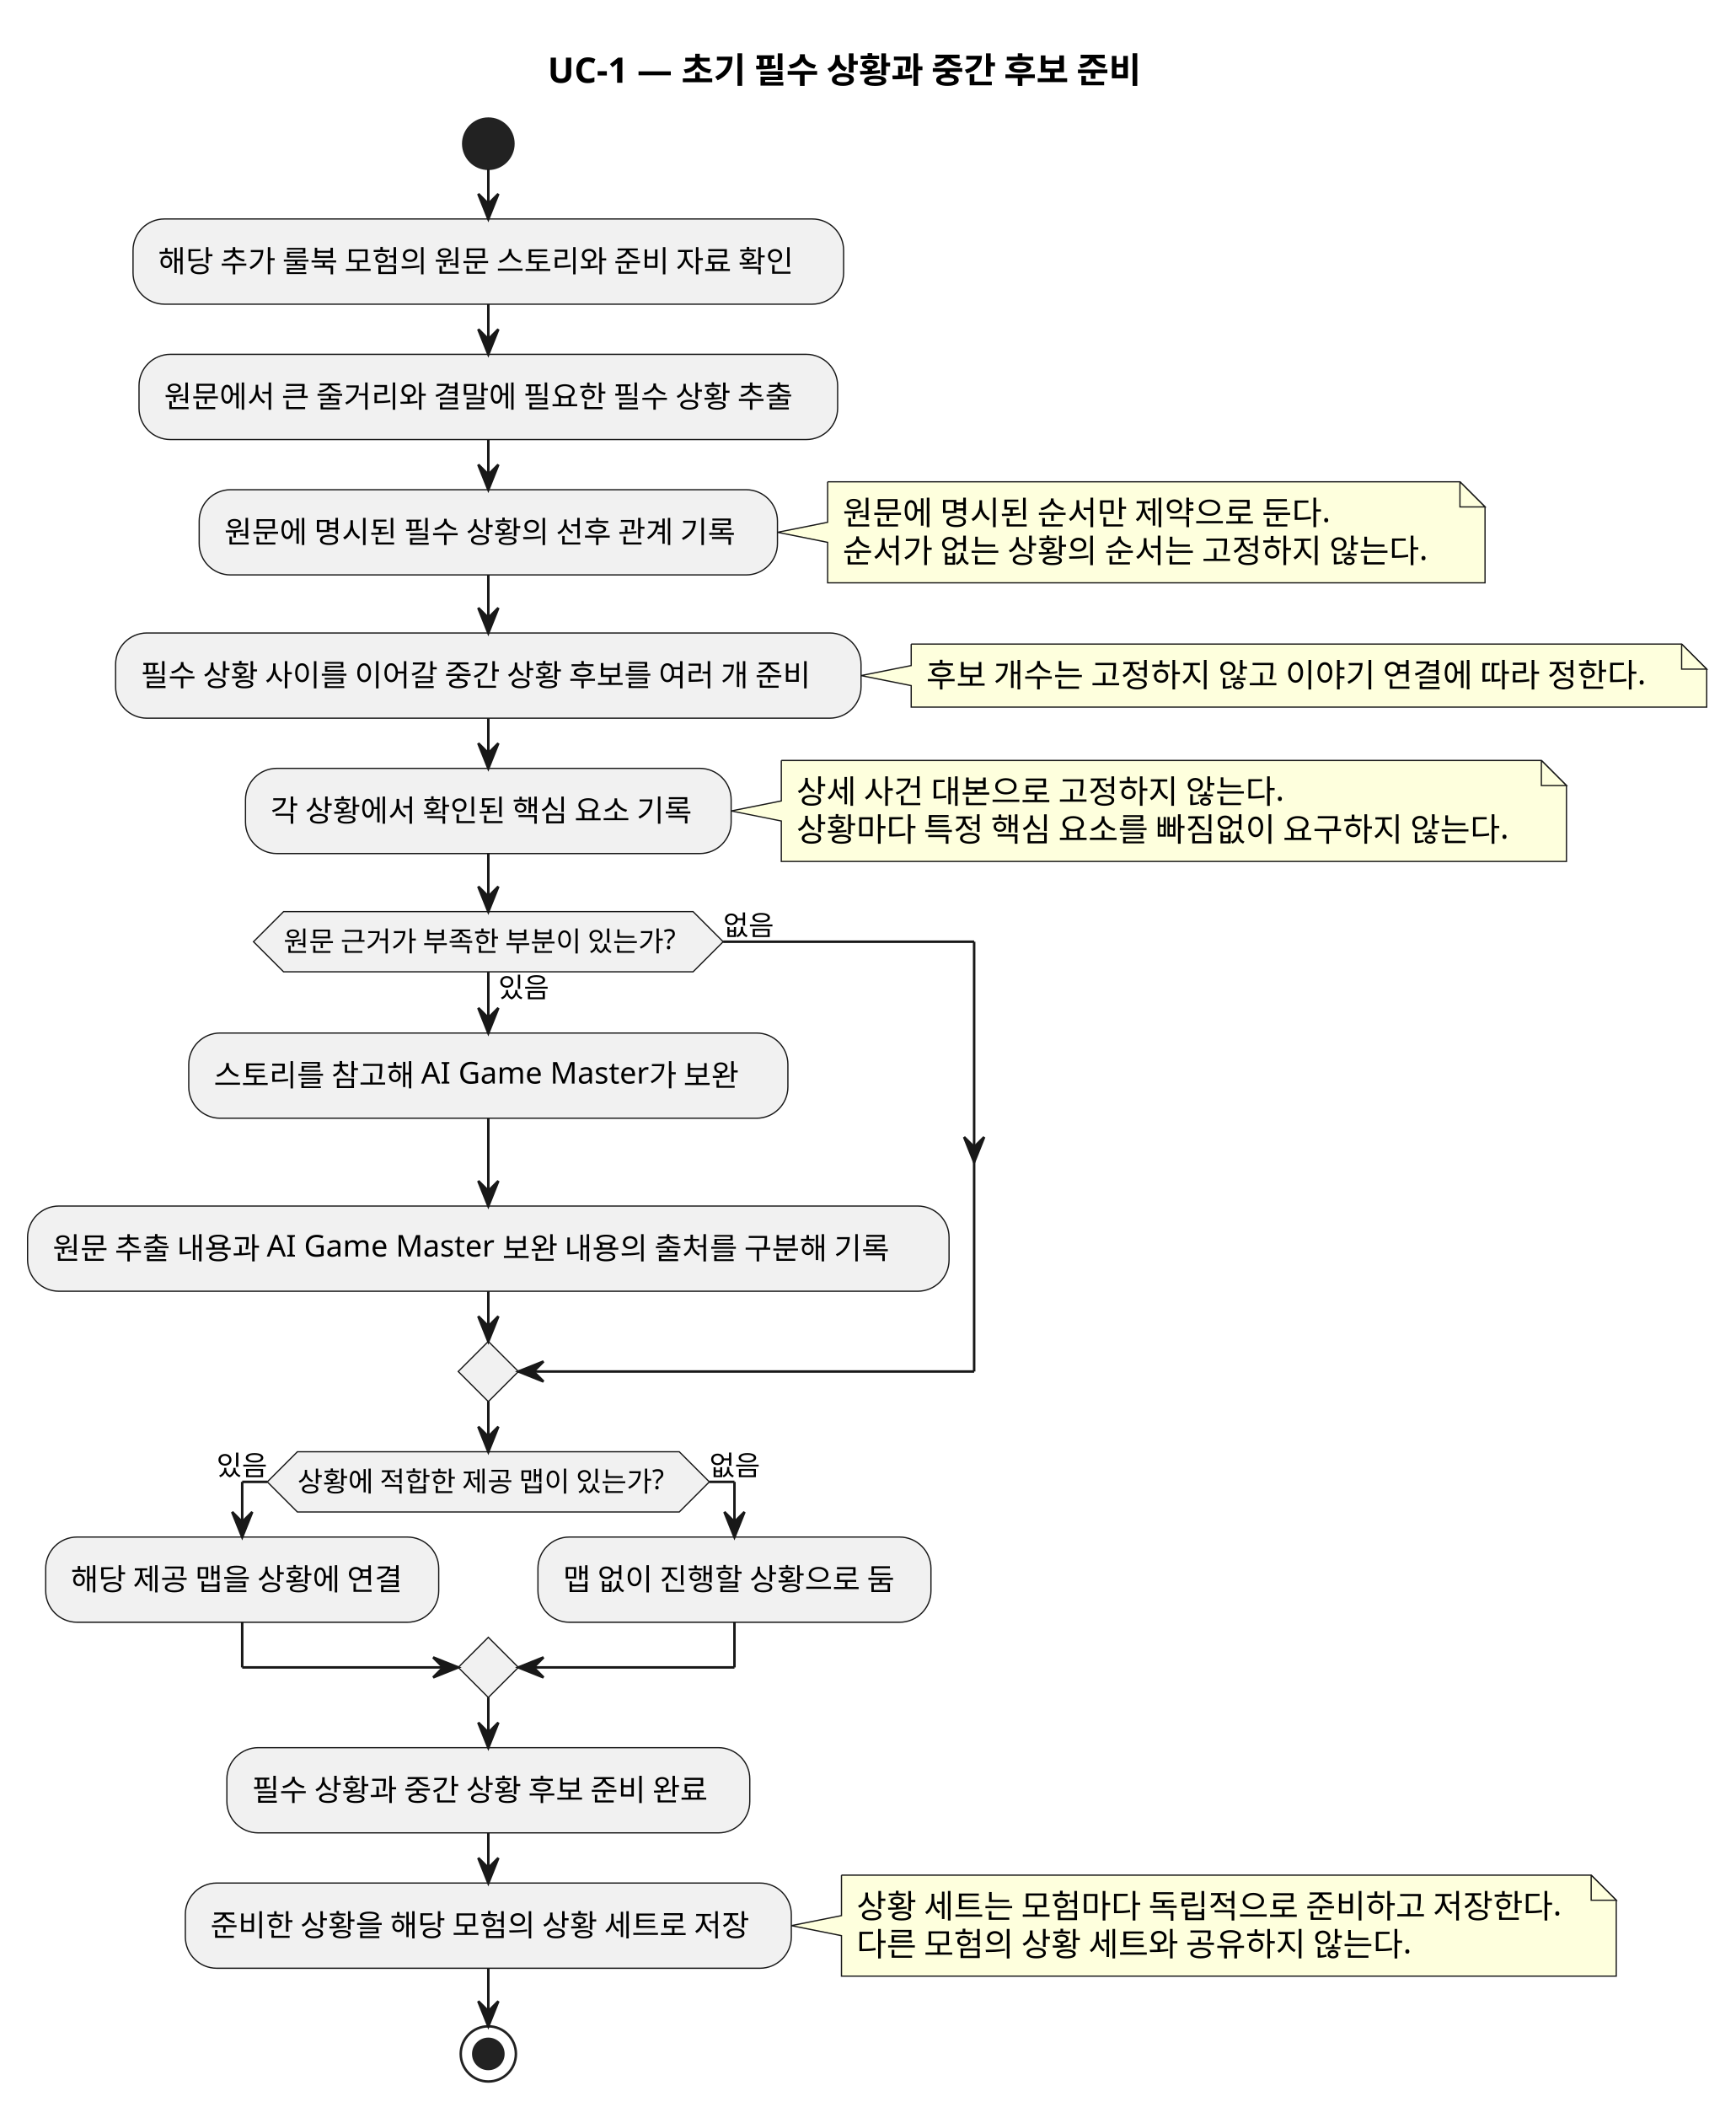
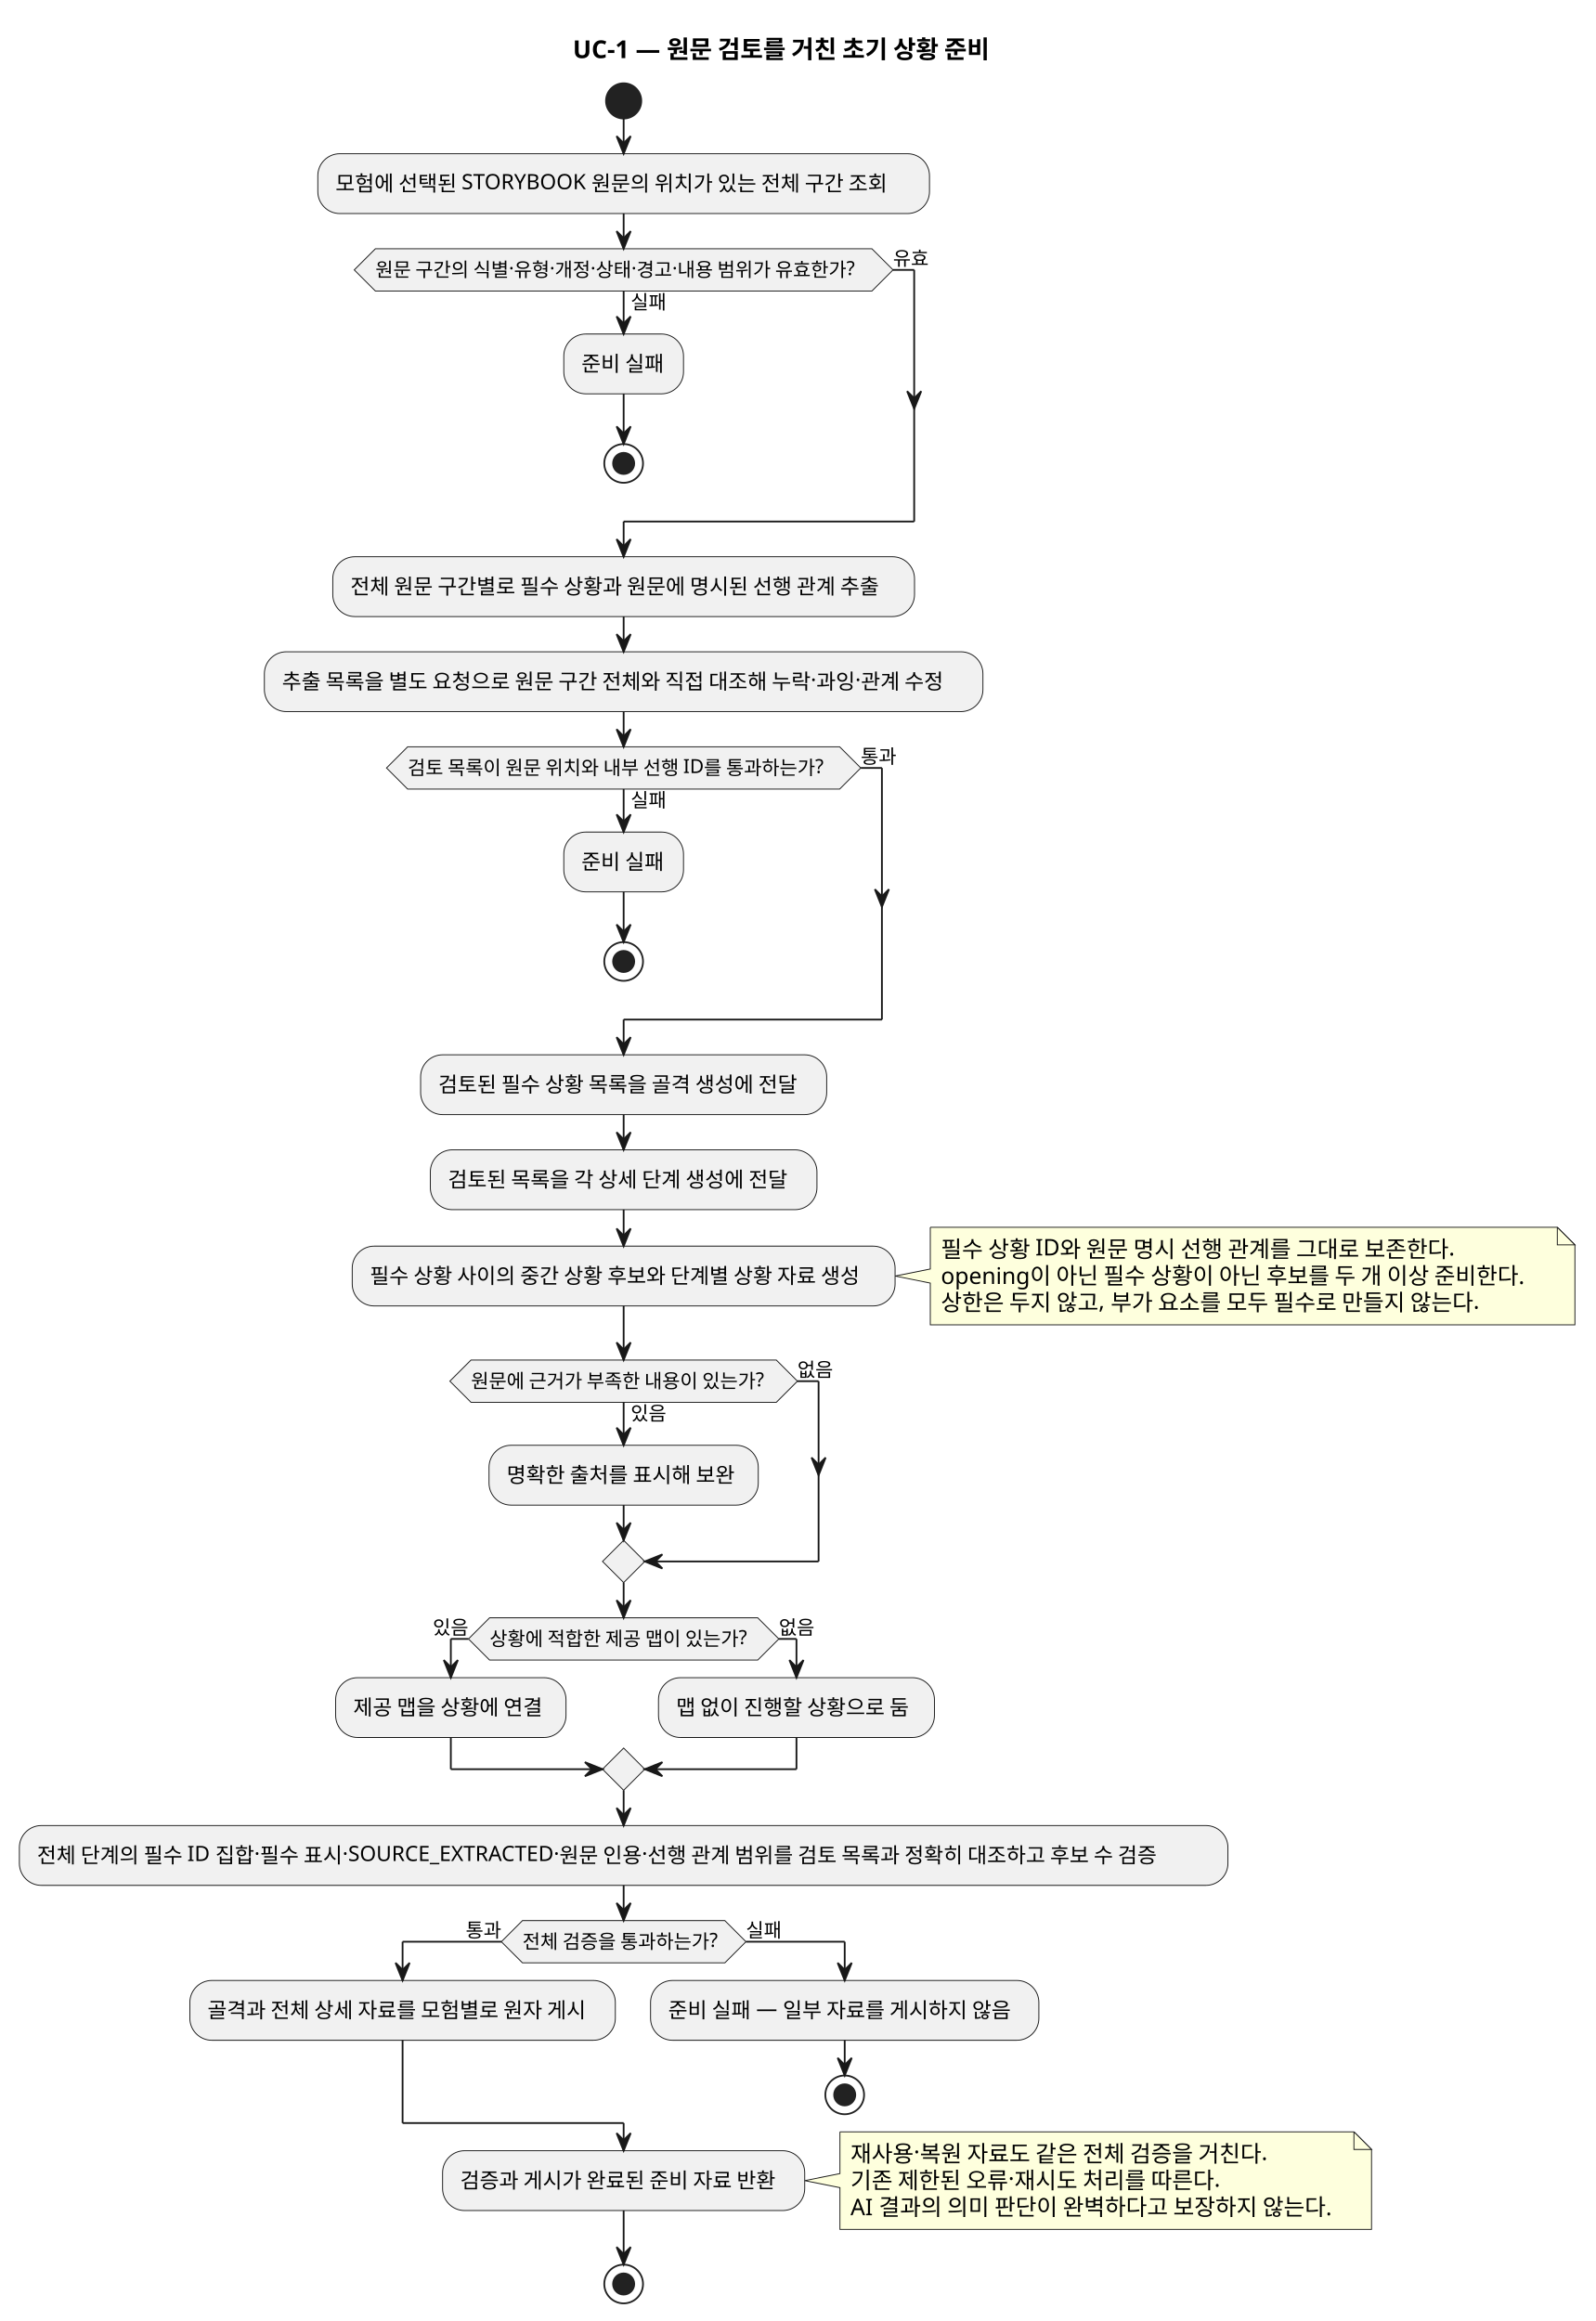
- <svg xmlns="http://www.w3.org/2000/svg" contentStyleType="text/css" height="840px" preserveAspectRatio="none" style="width:692px;height:840px;background:#FFFFFF;" version="1.1" viewBox="0 0 692 840" width="692px" zoomAndPan="magnify">
+ <svg xmlns="http://www.w3.org/2000/svg" contentStyleType="text/css" height="1318px" preserveAspectRatio="none" style="width:906px;height:1318px;background:#FFFFFF;" version="1.1" viewBox="0 0 906 1318" width="906px" zoomAndPan="magnify">
  <defs />
  <g>
-     <text fill="#000000" font-family="sans-serif" font-size="14" font-weight="bold" lengthAdjust="spacing" textLength="252.752" x="218.366" y="32.995">UC-1 — 초기 필수 상황과 중간 후보 준비</text>
-     <ellipse cx="194.7" cy="57.297" fill="#222222" rx="10" ry="10" style="stroke:#222222;stroke-width:1.0;" />
-     <rect fill="#F1F1F1" height="33.969" rx="12.5" ry="12.5" style="stroke:#181818;stroke-width:0.5;" width="283.317" x="53.041" y="87.297" />
-     <text fill="#000000" font-family="sans-serif" font-size="12" lengthAdjust="spacing" textLength="263.317" x="63.041" y="108.436">해당 추가 룰북 모험의 원문 스토리와 준비 자료 확인</text>
-     <rect fill="#F1F1F1" height="33.969" rx="12.5" ry="12.5" style="stroke:#181818;stroke-width:0.5;" width="278.543" x="55.428" y="141.266" />
-     <text fill="#000000" font-family="sans-serif" font-size="12" lengthAdjust="spacing" textLength="258.543" x="65.428" y="162.404">원문에서 큰 줄거리와 결말에 필요한 필수 상황 추출</text>
-     <path d="M329.984,192.086 L329.984,208.219 L309.984,212.219 L329.984,216.219 L329.984,232.352 A0,0 0 0 0 329.984,232.352 L592.098,232.352 A0,0 0 0 0 592.098,232.352 L592.098,202.086 L582.098,192.086 L329.984,192.086 A0,0 0 0 0 329.984,192.086 " fill="#FEFFDD" style="stroke:#181818;stroke-width:0.5;" />
-     <path d="M582.098,192.086 L582.098,202.086 L592.098,202.086 L582.098,192.086 " fill="#FEFFDD" style="stroke:#181818;stroke-width:0.5;" />
-     <text fill="#000000" font-family="sans-serif" font-size="13" lengthAdjust="spacing" textLength="200.062" x="335.984" y="209.153">원문에 명시된 순서만 제약으로 둔다.</text>
-     <text fill="#000000" font-family="sans-serif" font-size="13" lengthAdjust="spacing" textLength="241.114" x="335.984" y="224.286">순서가 없는 상황의 순서는 고정하지 않는다.</text>
-     <rect fill="#F1F1F1" height="33.969" rx="12.5" ry="12.5" style="stroke:#181818;stroke-width:0.5;" width="230.568" x="79.416" y="195.234" />
-     <text fill="#000000" font-family="sans-serif" font-size="12" lengthAdjust="spacing" textLength="210.568" x="89.416" y="216.373">원문에 명시된 필수 상황의 선후 관계 기록</text>
-     <path d="M363.306,256.769 L363.306,265.336 L343.306,269.336 L363.306,273.336 L363.306,281.902 A0,0 0 0 0 363.306,281.902 L680.485,281.902 A0,0 0 0 0 680.485,281.902 L680.485,266.769 L670.485,256.769 L363.306,256.769 A0,0 0 0 0 363.306,256.769 " fill="#FEFFDD" style="stroke:#181818;stroke-width:0.5;" />
-     <path d="M670.485,256.769 L670.485,266.769 L680.485,266.769 L670.485,256.769 " fill="#FEFFDD" style="stroke:#181818;stroke-width:0.5;" />
-     <text fill="#000000" font-family="sans-serif" font-size="13" lengthAdjust="spacing" textLength="296.179" x="369.306" y="273.836">후보 개수는 고정하지 않고 이야기 연결에 따라 정한다.</text>
-     <rect fill="#F1F1F1" height="33.969" rx="12.5" ry="12.5" style="stroke:#181818;stroke-width:0.5;" width="297.212" x="46.094" y="252.352" />
-     <text fill="#000000" font-family="sans-serif" font-size="12" lengthAdjust="spacing" textLength="277.212" x="56.094" y="273.49">필수 상황 사이를 이어갈 중간 상황 후보를 여러 개 준비</text>
-     <path d="M311.517,303.172 L311.517,319.305 L291.517,323.305 L311.517,327.305 L311.517,343.438 A0,0 0 0 0 311.517,343.438 L624.563,343.438 A0,0 0 0 0 624.563,343.438 L624.563,313.172 L614.563,303.172 L311.517,303.172 A0,0 0 0 0 311.517,303.172 " fill="#FEFFDD" style="stroke:#181818;stroke-width:0.5;" />
-     <path d="M614.563,303.172 L614.563,313.172 L624.563,313.172 L614.563,303.172 " fill="#FEFFDD" style="stroke:#181818;stroke-width:0.5;" />
-     <text fill="#000000" font-family="sans-serif" font-size="13" lengthAdjust="spacing" textLength="200.062" x="317.517" y="320.239">상세 사건 대본으로 고정하지 않는다.</text>
-     <text fill="#000000" font-family="sans-serif" font-size="13" lengthAdjust="spacing" textLength="292.046" x="317.517" y="335.372">상황마다 특정 핵심 요소를 빠짐없이 요구하지 않는다.</text>
-     <rect fill="#F1F1F1" height="33.969" rx="12.5" ry="12.5" style="stroke:#181818;stroke-width:0.5;" width="193.633" x="97.883" y="306.32" />
-     <text fill="#000000" font-family="sans-serif" font-size="12" lengthAdjust="spacing" textLength="173.633" x="107.883" y="327.459">각 상황에서 확인된 핵심 요소 기록</text>
-     <rect fill="#F1F1F1" height="33.969" rx="12.5" ry="12.5" style="stroke:#181818;stroke-width:0.5;" width="238.886" x="75.257" y="411.84" />
-     <text fill="#000000" font-family="sans-serif" font-size="12" lengthAdjust="spacing" textLength="218.886" x="85.257" y="432.978">스토리를 참고해 AI Game Master가 보완</text>
-     <rect fill="#F1F1F1" height="33.969" rx="12.5" ry="12.5" style="stroke:#181818;stroke-width:0.5;" width="367.399" x="11" y="480.809" />
-     <text fill="#000000" font-family="sans-serif" font-size="12" lengthAdjust="spacing" textLength="347.399" x="21" y="501.947">원문 추출 내용과 AI Game Master 보완 내용의 출처를 구분해 기록</text>
-     <polygon fill="#F1F1F1" points="113.068,363.438,276.332,363.438,288.332,375.438,276.332,387.438,113.068,387.438,101.068,375.438,113.068,363.438" style="stroke:#181818;stroke-width:0.5;" />
-     <text fill="#000000" font-family="sans-serif" font-size="11" lengthAdjust="spacing" textLength="20.24" x="198.7" y="397.648">있음</text>
-     <text fill="#000000" font-family="sans-serif" font-size="11" lengthAdjust="spacing" textLength="163.264" x="113.068" y="379.246">원문 근거가 부족한 부분이 있는가?</text>
-     <text fill="#000000" font-family="sans-serif" font-size="11" lengthAdjust="spacing" textLength="20.24" x="288.332" y="372.843">없음</text>
-     <polygon fill="#F1F1F1" points="194.7,534.777,206.7,546.777,194.7,558.777,182.7,546.777,194.7,534.777" style="stroke:#181818;stroke-width:0.5;" />
-     <polygon fill="#F1F1F1" points="118.568,578.777,270.832,578.777,282.832,590.777,270.832,602.777,118.568,602.777,106.568,590.777,118.568,578.777" style="stroke:#181818;stroke-width:0.5;" />
-     <text fill="#000000" font-family="sans-serif" font-size="11" lengthAdjust="spacing" textLength="152.264" x="118.568" y="594.585">상황에 적합한 제공 맵이 있는가?</text>
-     <text fill="#000000" font-family="sans-serif" font-size="11" lengthAdjust="spacing" textLength="20.24" x="86.328" y="588.183">있음</text>
-     <text fill="#000000" font-family="sans-serif" font-size="11" lengthAdjust="spacing" textLength="20.24" x="282.832" y="588.183">없음</text>
-     <rect fill="#F1F1F1" height="33.969" rx="12.5" ry="12.5" style="stroke:#181818;stroke-width:0.5;" width="156.699" x="18.218" y="612.777" />
-     <text fill="#000000" font-family="sans-serif" font-size="12" lengthAdjust="spacing" textLength="136.699" x="28.218" y="633.916">해당 제공 맵을 상황에 연결</text>
-     <rect fill="#F1F1F1" height="33.969" rx="12.5" ry="12.5" style="stroke:#181818;stroke-width:0.5;" width="156.699" x="214.482" y="612.777" />
-     <text fill="#000000" font-family="sans-serif" font-size="12" lengthAdjust="spacing" textLength="136.699" x="224.482" y="633.916">맵 없이 진행할 상황으로 둠</text>
-     <polygon fill="#F1F1F1" points="194.7,652.746,206.7,664.746,194.7,676.746,182.7,664.746,194.7,652.746" style="stroke:#181818;stroke-width:0.5;" />
-     <rect fill="#F1F1F1" height="33.969" rx="12.5" ry="12.5" style="stroke:#181818;stroke-width:0.5;" width="208.488" x="90.456" y="696.746" />
-     <text fill="#000000" font-family="sans-serif" font-size="12" lengthAdjust="spacing" textLength="188.488" x="100.456" y="717.885">필수 상황과 중간 상황 후보 준비 완료</text>
-     <path d="M335.504,747.566 L335.504,763.699 L315.504,767.699 L335.504,771.699 L335.504,787.832 A0,0 0 0 0 335.504,787.832 L644.418,787.832 A0,0 0 0 0 644.418,787.832 L644.418,757.566 L634.418,747.566 L335.504,747.566 A0,0 0 0 0 335.504,747.566 " fill="#FEFFDD" style="stroke:#181818;stroke-width:0.5;" />
-     <path d="M634.418,747.566 L634.418,757.566 L644.418,757.566 L634.418,747.566 " fill="#FEFFDD" style="stroke:#181818;stroke-width:0.5;" />
-     <text fill="#000000" font-family="sans-serif" font-size="13" lengthAdjust="spacing" textLength="287.914" x="341.504" y="764.633">상황 세트는 모험마다 독립적으로 준비하고 저장한다.</text>
-     <text fill="#000000" font-family="sans-serif" font-size="13" lengthAdjust="spacing" textLength="228.114" x="341.504" y="779.766">다른 모험의 상황 세트와 공유하지 않는다.</text>
-     <rect fill="#F1F1F1" height="33.969" rx="12.5" ry="12.5" style="stroke:#181818;stroke-width:0.5;" width="241.608" x="73.896" y="750.715" />
-     <text fill="#000000" font-family="sans-serif" font-size="12" lengthAdjust="spacing" textLength="221.608" x="83.896" y="771.854">준비한 상황을 해당 모험의 상황 세트로 저장</text>
-     <ellipse cx="194.7" cy="818.832" fill="none" rx="11" ry="11" style="stroke:#222222;stroke-width:1.0;" />
-     <ellipse cx="194.7" cy="818.832" fill="#222222" rx="6" ry="6" style="stroke:#222222;stroke-width:1.0;" />
-     <line style="stroke:#181818;stroke-width:1.0;" x1="194.7" x2="194.7" y1="67.297" y2="87.297" />
-     <polygon fill="#181818" points="190.7,77.297,194.7,87.297,198.7,77.297,194.7,81.297" style="stroke:#181818;stroke-width:1.0;" />
-     <line style="stroke:#181818;stroke-width:1.0;" x1="194.7" x2="194.7" y1="121.266" y2="141.266" />
-     <polygon fill="#181818" points="190.7,131.266,194.7,141.266,198.7,131.266,194.7,135.266" style="stroke:#181818;stroke-width:1.0;" />
-     <line style="stroke:#181818;stroke-width:1.0;" x1="194.7" x2="194.7" y1="175.234" y2="195.234" />
-     <polygon fill="#181818" points="190.7,185.234,194.7,195.234,198.7,185.234,194.7,189.234" style="stroke:#181818;stroke-width:1.0;" />
-     <line style="stroke:#181818;stroke-width:1.0;" x1="194.7" x2="194.7" y1="229.203" y2="252.352" />
-     <polygon fill="#181818" points="190.7,242.352,194.7,252.352,198.7,242.352,194.7,246.352" style="stroke:#181818;stroke-width:1.0;" />
-     <line style="stroke:#181818;stroke-width:1.0;" x1="194.7" x2="194.7" y1="286.32" y2="306.32" />
-     <polygon fill="#181818" points="190.7,296.32,194.7,306.32,198.7,296.32,194.7,300.32" style="stroke:#181818;stroke-width:1.0;" />
-     <line style="stroke:#181818;stroke-width:1.0;" x1="194.7" x2="194.7" y1="445.809" y2="480.809" />
-     <polygon fill="#181818" points="190.7,470.809,194.7,480.809,198.7,470.809,194.7,474.809" style="stroke:#181818;stroke-width:1.0;" />
-     <line style="stroke:#181818;stroke-width:1.0;" x1="194.7" x2="194.7" y1="387.438" y2="411.84" />
-     <polygon fill="#181818" points="190.7,401.84,194.7,411.84,198.7,401.84,194.7,405.84" style="stroke:#181818;stroke-width:1.0;" />
-     <line style="stroke:#181818;stroke-width:1.0;" x1="288.332" x2="388.399" y1="375.438" y2="375.438" />
-     <polygon fill="#181818" points="384.399,453.309,388.399,463.309,392.399,453.309,388.399,457.309" style="stroke:#181818;stroke-width:1.0;" />
-     <line style="stroke:#181818;stroke-width:1.0;" x1="388.399" x2="388.399" y1="375.438" y2="546.777" />
-     <line style="stroke:#181818;stroke-width:1.0;" x1="388.399" x2="206.7" y1="546.777" y2="546.777" />
-     <polygon fill="#181818" points="216.7,542.777,206.7,546.777,216.7,550.777,212.7,546.777" style="stroke:#181818;stroke-width:1.0;" />
-     <line style="stroke:#181818;stroke-width:1.0;" x1="194.7" x2="194.7" y1="514.777" y2="534.777" />
-     <polygon fill="#181818" points="190.7,524.777,194.7,534.777,198.7,524.777,194.7,528.777" style="stroke:#181818;stroke-width:1.0;" />
-     <line style="stroke:#181818;stroke-width:1.0;" x1="194.7" x2="194.7" y1="340.289" y2="363.438" />
-     <polygon fill="#181818" points="190.7,353.438,194.7,363.438,198.7,353.438,194.7,357.438" style="stroke:#181818;stroke-width:1.0;" />
-     <line style="stroke:#181818;stroke-width:1.0;" x1="106.568" x2="96.568" y1="590.777" y2="590.777" />
-     <line style="stroke:#181818;stroke-width:1.0;" x1="96.568" x2="96.568" y1="590.777" y2="612.777" />
-     <polygon fill="#181818" points="92.568,602.777,96.568,612.777,100.568,602.777,96.568,606.777" style="stroke:#181818;stroke-width:1.0;" />
-     <line style="stroke:#181818;stroke-width:1.0;" x1="282.832" x2="292.832" y1="590.777" y2="590.777" />
-     <line style="stroke:#181818;stroke-width:1.0;" x1="292.832" x2="292.832" y1="590.777" y2="612.777" />
-     <polygon fill="#181818" points="288.832,602.777,292.832,612.777,296.832,602.777,292.832,606.777" style="stroke:#181818;stroke-width:1.0;" />
-     <line style="stroke:#181818;stroke-width:1.0;" x1="96.568" x2="96.568" y1="646.746" y2="664.746" />
-     <line style="stroke:#181818;stroke-width:1.0;" x1="96.568" x2="182.7" y1="664.746" y2="664.746" />
-     <polygon fill="#181818" points="172.7,660.746,182.7,664.746,172.7,668.746,176.7,664.746" style="stroke:#181818;stroke-width:1.0;" />
-     <line style="stroke:#181818;stroke-width:1.0;" x1="292.832" x2="292.832" y1="646.746" y2="664.746" />
-     <line style="stroke:#181818;stroke-width:1.0;" x1="292.832" x2="206.7" y1="664.746" y2="664.746" />
-     <polygon fill="#181818" points="216.7,660.746,206.7,664.746,216.7,668.746,212.7,664.746" style="stroke:#181818;stroke-width:1.0;" />
-     <line style="stroke:#181818;stroke-width:1.0;" x1="194.7" x2="194.7" y1="558.777" y2="578.777" />
-     <polygon fill="#181818" points="190.7,568.777,194.7,578.777,198.7,568.777,194.7,572.777" style="stroke:#181818;stroke-width:1.0;" />
-     <line style="stroke:#181818;stroke-width:1.0;" x1="194.7" x2="194.7" y1="676.746" y2="696.746" />
-     <polygon fill="#181818" points="190.7,686.746,194.7,696.746,198.7,686.746,194.7,690.746" style="stroke:#181818;stroke-width:1.0;" />
-     <line style="stroke:#181818;stroke-width:1.0;" x1="194.7" x2="194.7" y1="730.715" y2="750.715" />
-     <polygon fill="#181818" points="190.7,740.715,194.7,750.715,198.7,740.715,194.7,744.715" style="stroke:#181818;stroke-width:1.0;" />
-     <line style="stroke:#181818;stroke-width:1.0;" x1="194.7" x2="194.7" y1="784.684" y2="807.832" />
-     <polygon fill="#181818" points="190.7,797.832,194.7,807.832,198.7,797.832,194.7,801.832" style="stroke:#181818;stroke-width:1.0;" />
+     <text fill="#000000" font-family="sans-serif" font-size="14" font-weight="bold" lengthAdjust="spacing" textLength="252.752" x="325.265" y="32.995">UC-1 — 원문 검토를 거친 초기 상황 준비</text>
+     <ellipse cx="354.127" cy="57.297" fill="#222222" rx="10" ry="10" style="stroke:#222222;stroke-width:1.0;" />
+     <rect fill="#F1F1F1" height="33.969" rx="12.5" ry="12.5" style="stroke:#181818;stroke-width:0.5;" width="347.33" x="180.462" y="87.297" />
+     <text fill="#000000" font-family="sans-serif" font-size="12" lengthAdjust="spacing" textLength="327.33" x="190.462" y="108.436">모험에 선택된 STORYBOOK 원문의 위치가 있는 전체 구간 조회</text>
+     <rect fill="#F1F1F1" height="33.969" rx="12.5" ry="12.5" style="stroke:#181818;stroke-width:0.5;" width="67.975" x="320.139" y="189.668" />
+     <text fill="#000000" font-family="sans-serif" font-size="12" lengthAdjust="spacing" textLength="47.975" x="330.139" y="210.807">준비 실패</text>
+     <ellipse cx="354.127" cy="263.152" fill="none" rx="11" ry="11" style="stroke:#222222;stroke-width:1.0;" />
+     <ellipse cx="354.127" cy="263.152" fill="#222222" rx="6" ry="6" style="stroke:#222222;stroke-width:1.0;" />
+     <polygon fill="#F1F1F1" points="213.154,141.266,495.1,141.266,507.1,153.266,495.1,165.266,213.154,165.266,201.154,153.266,213.154,141.266" style="stroke:#181818;stroke-width:0.5;" />
+     <text fill="#000000" font-family="sans-serif" font-size="11" lengthAdjust="spacing" textLength="20.24" x="358.127" y="175.476">실패</text>
+     <text fill="#000000" font-family="sans-serif" font-size="11" lengthAdjust="spacing" textLength="281.946" x="213.154" y="157.074">원문 구간의 식별·유형·개정·상태·경고·내용 범위가 유효한가?</text>
+     <text fill="#000000" font-family="sans-serif" font-size="11" lengthAdjust="spacing" textLength="20.24" x="507.1" y="150.671">유효</text>
+     <rect fill="#F1F1F1" height="33.969" rx="12.5" ry="12.5" style="stroke:#181818;stroke-width:0.5;" width="330.332" x="188.96" y="316.152" />
+     <text fill="#000000" font-family="sans-serif" font-size="12" lengthAdjust="spacing" textLength="310.332" x="198.96" y="337.291">전체 원문 구간별로 필수 상황과 원문에 명시된 선행 관계 추출</text>
+     <rect fill="#F1F1F1" height="33.969" rx="12.5" ry="12.5" style="stroke:#181818;stroke-width:0.5;" width="408.016" x="150.119" y="370.121" />
+     <text fill="#000000" font-family="sans-serif" font-size="12" lengthAdjust="spacing" textLength="388.016" x="160.119" y="391.26">추출 목록을 별도 요청으로 원문 구간 전체와 직접 대조해 누락·과잉·관계 수정</text>
+     <rect fill="#F1F1F1" height="33.969" rx="12.5" ry="12.5" style="stroke:#181818;stroke-width:0.5;" width="67.975" x="320.139" y="472.492" />
+     <text fill="#000000" font-family="sans-serif" font-size="12" lengthAdjust="spacing" textLength="47.975" x="330.139" y="493.631">준비 실패</text>
+     <ellipse cx="354.127" cy="545.977" fill="none" rx="11" ry="11" style="stroke:#222222;stroke-width:1.0;" />
+     <ellipse cx="354.127" cy="545.977" fill="#222222" rx="6" ry="6" style="stroke:#222222;stroke-width:1.0;" />
+     <polygon fill="#F1F1F1" points="231.473,424.09,476.78,424.09,488.78,436.09,476.78,448.09,231.473,448.09,219.473,436.09,231.473,424.09" style="stroke:#181818;stroke-width:0.5;" />
+     <text fill="#000000" font-family="sans-serif" font-size="11" lengthAdjust="spacing" textLength="20.24" x="358.127" y="458.3">실패</text>
+     <text fill="#000000" font-family="sans-serif" font-size="11" lengthAdjust="spacing" textLength="245.307" x="231.473" y="439.898">검토 목록이 원문 위치와 내부 선행 ID를 통과하는가?</text>
+     <text fill="#000000" font-family="sans-serif" font-size="11" lengthAdjust="spacing" textLength="20.24" x="488.78" y="433.496">통과</text>
+     <rect fill="#F1F1F1" height="33.969" rx="12.5" ry="12.5" style="stroke:#181818;stroke-width:0.5;" width="230.568" x="238.843" y="598.977" />
+     <text fill="#000000" font-family="sans-serif" font-size="12" lengthAdjust="spacing" textLength="210.568" x="248.843" y="620.115">검토된 필수 상황 목록을 골격 생성에 전달</text>
+     <rect fill="#F1F1F1" height="33.969" rx="12.5" ry="12.5" style="stroke:#181818;stroke-width:0.5;" width="219.528" x="244.363" y="652.945" />
+     <text fill="#000000" font-family="sans-serif" font-size="12" lengthAdjust="spacing" textLength="199.528" x="254.363" y="674.084">검토된 목록을 각 상세 단계 생성에 전달</text>
+     <path d="M528.253,696.914 L528.253,720.613 L508.253,724.613 L528.253,728.613 L528.253,752.312 A0,0 0 0 0 528.253,752.312 L894.282,752.312 A0,0 0 0 0 894.282,752.312 L894.282,706.914 L884.282,696.914 L528.253,696.914 A0,0 0 0 0 528.253,696.914 " fill="#FEFFDD" style="stroke:#181818;stroke-width:0.5;" />
+     <path d="M884.282,696.914 L884.282,706.914 L894.282,706.914 L884.282,696.914 " fill="#FEFFDD" style="stroke:#181818;stroke-width:0.5;" />
+     <text fill="#000000" font-family="sans-serif" font-size="13" lengthAdjust="spacing" textLength="302.195" x="534.253" y="713.981">필수 상황 ID와 원문 명시 선행 관계를 그대로 보존한다.</text>
+     <text fill="#000000" font-family="sans-serif" font-size="13" lengthAdjust="spacing" textLength="345.029" x="534.253" y="729.114">opening이 아닌 필수 상황이 아닌 후보를 두 개 이상 준비한다.</text>
+     <text fill="#000000" font-family="sans-serif" font-size="13" lengthAdjust="spacing" textLength="317.443" x="534.253" y="744.247">상한은 두지 않고, 부가 요소를 모두 필수로 만들지 않는다.</text>
+     <rect fill="#F1F1F1" height="33.969" rx="12.5" ry="12.5" style="stroke:#181818;stroke-width:0.5;" width="308.252" x="200.001" y="707.629" />
+     <text fill="#000000" font-family="sans-serif" font-size="12" lengthAdjust="spacing" textLength="288.252" x="210.001" y="728.768">필수 상황 사이의 중간 상황 후보와 단계별 상황 자료 생성</text>
+     <rect fill="#F1F1F1" height="33.969" rx="12.5" ry="12.5" style="stroke:#181818;stroke-width:0.5;" width="152.884" x="277.685" y="820.715" />
+     <text fill="#000000" font-family="sans-serif" font-size="12" lengthAdjust="spacing" textLength="132.884" x="287.685" y="841.854">명확한 출처를 표시해 보완</text>
+     <polygon fill="#F1F1F1" points="267.435,772.312,440.818,772.312,452.818,784.312,440.818,796.312,267.435,796.312,255.435,784.312,267.435,772.312" style="stroke:#181818;stroke-width:0.5;" />
+     <text fill="#000000" font-family="sans-serif" font-size="11" lengthAdjust="spacing" textLength="20.24" x="358.127" y="806.523">있음</text>
+     <text fill="#000000" font-family="sans-serif" font-size="11" lengthAdjust="spacing" textLength="173.384" x="267.435" y="788.121">원문에 근거가 부족한 내용이 있는가?</text>
+     <text fill="#000000" font-family="sans-serif" font-size="11" lengthAdjust="spacing" textLength="20.24" x="452.818" y="781.718">없음</text>
+     <polygon fill="#F1F1F1" points="354.127,874.684,366.127,886.684,354.127,898.684,342.127,886.684,354.127,874.684" style="stroke:#181818;stroke-width:0.5;" />
+     <polygon fill="#F1F1F1" points="277.995,918.684,430.259,918.684,442.259,930.684,430.259,942.684,277.995,942.684,265.995,930.684,277.995,918.684" style="stroke:#181818;stroke-width:0.5;" />
+     <text fill="#000000" font-family="sans-serif" font-size="11" lengthAdjust="spacing" textLength="152.264" x="277.995" y="934.492">상황에 적합한 제공 맵이 있는가?</text>
+     <text fill="#000000" font-family="sans-serif" font-size="11" lengthAdjust="spacing" textLength="20.24" x="245.755" y="928.089">있음</text>
+     <text fill="#000000" font-family="sans-serif" font-size="11" lengthAdjust="spacing" textLength="20.24" x="442.259" y="928.089">없음</text>
+     <rect fill="#F1F1F1" height="33.969" rx="12.5" ry="12.5" style="stroke:#181818;stroke-width:0.5;" width="130.804" x="190.593" y="952.684" />
+     <text fill="#000000" font-family="sans-serif" font-size="12" lengthAdjust="spacing" textLength="110.804" x="200.593" y="973.822">제공 맵을 상황에 연결</text>
+     <rect fill="#F1F1F1" height="33.969" rx="12.5" ry="12.5" style="stroke:#181818;stroke-width:0.5;" width="156.699" x="373.909" y="952.684" />
+     <text fill="#000000" font-family="sans-serif" font-size="12" lengthAdjust="spacing" textLength="136.699" x="383.909" y="973.822">맵 없이 진행할 상황으로 둠</text>
+     <polygon fill="#F1F1F1" points="354.127,992.652,366.127,1004.652,354.127,1016.652,342.127,1004.652,354.127,992.652" style="stroke:#181818;stroke-width:0.5;" />
+     <rect fill="#F1F1F1" height="33.969" rx="12.5" ry="12.5" style="stroke:#181818;stroke-width:0.5;" width="686.253" x="11" y="1036.652" />
+     <text fill="#000000" font-family="sans-serif" font-size="12" lengthAdjust="spacing" textLength="666.253" x="21" y="1057.791">전체 단계의 필수 ID 집합·필수 표시·SOURCE_EXTRACTED·원문 인용·선행 관계 범위를 검토 목록과 정확히 대조하고 후보 수 검증</text>
+     <polygon fill="#F1F1F1" points="296.671,1090.621,411.582,1090.621,423.582,1102.621,411.582,1114.621,296.671,1114.621,284.671,1102.621,296.671,1090.621" style="stroke:#181818;stroke-width:0.5;" />
+     <text fill="#000000" font-family="sans-serif" font-size="11" lengthAdjust="spacing" textLength="114.911" x="296.671" y="1106.429">전체 검증을 통과하는가?</text>
+     <text fill="#000000" font-family="sans-serif" font-size="11" lengthAdjust="spacing" textLength="20.24" x="264.431" y="1100.027">통과</text>
+     <text fill="#000000" font-family="sans-serif" font-size="11" lengthAdjust="spacing" textLength="20.24" x="423.582" y="1100.027">실패</text>
+     <rect fill="#F1F1F1" height="33.969" rx="12.5" ry="12.5" style="stroke:#181818;stroke-width:0.5;" width="241.608" x="107.799" y="1124.621" />
+     <text fill="#000000" font-family="sans-serif" font-size="12" lengthAdjust="spacing" textLength="221.608" x="117.799" y="1145.76">골격과 전체 상세 자료를 모험별로 원자 게시</text>
+     <rect fill="#F1F1F1" height="33.969" rx="12.5" ry="12.5" style="stroke:#181818;stroke-width:0.5;" width="220.488" x="369.407" y="1124.621" />
+     <text fill="#000000" font-family="sans-serif" font-size="12" lengthAdjust="spacing" textLength="200.488" x="379.407" y="1145.76">준비 실패 — 일부 자료를 게시하지 않음</text>
+     <ellipse cx="479.651" cy="1189.59" fill="none" rx="11" ry="11" style="stroke:#222222;stroke-width:1.0;" />
+     <ellipse cx="479.651" cy="1189.59" fill="#222222" rx="6" ry="6" style="stroke:#222222;stroke-width:1.0;" />
+     <path d="M476.943,1210.59 L476.943,1234.289 L456.943,1238.289 L476.943,1242.289 L476.943,1265.988 A0,0 0 0 0 476.943,1265.988 L778.797,1265.988 A0,0 0 0 0 778.797,1265.988 L778.797,1220.59 L768.797,1210.59 L476.943,1210.59 A0,0 0 0 0 476.943,1210.59 " fill="#FEFFDD" style="stroke:#181818;stroke-width:0.5;" />
+     <path d="M768.797,1210.59 L768.797,1220.59 L778.797,1220.59 L768.797,1210.59 " fill="#FEFFDD" style="stroke:#181818;stroke-width:0.5;" />
+     <text fill="#000000" font-family="sans-serif" font-size="13" lengthAdjust="spacing" textLength="244.206" x="482.943" y="1227.657">재사용·복원 자료도 같은 전체 검증을 거친다.</text>
+     <text fill="#000000" font-family="sans-serif" font-size="13" lengthAdjust="spacing" textLength="216.154" x="482.943" y="1242.79">기존 제한된 오류·재시도 처리를 따른다.</text>
+     <text fill="#000000" font-family="sans-serif" font-size="13" lengthAdjust="spacing" textLength="280.853" x="482.943" y="1257.922">AI 결과의 의미 판단이 완벽하다고 보장하지 않는다.</text>
+     <rect fill="#F1F1F1" height="33.969" rx="12.5" ry="12.5" style="stroke:#181818;stroke-width:0.5;" width="205.633" x="251.31" y="1221.305" />
+     <text fill="#000000" font-family="sans-serif" font-size="12" lengthAdjust="spacing" textLength="185.633" x="261.31" y="1242.443">검증과 게시가 완료된 준비 자료 반환</text>
+     <ellipse cx="354.127" cy="1296.988" fill="none" rx="11" ry="11" style="stroke:#222222;stroke-width:1.0;" />
+     <ellipse cx="354.127" cy="1296.988" fill="#222222" rx="6" ry="6" style="stroke:#222222;stroke-width:1.0;" />
+     <line style="stroke:#181818;stroke-width:1.0;" x1="354.127" x2="354.127" y1="67.297" y2="87.297" />
+     <polygon fill="#181818" points="350.127,77.297,354.127,87.297,358.127,77.297,354.127,81.297" style="stroke:#181818;stroke-width:1.0;" />
+     <line style="stroke:#181818;stroke-width:1.0;" x1="354.127" x2="354.127" y1="223.637" y2="252.152" />
+     <polygon fill="#181818" points="350.127,242.152,354.127,252.152,358.127,242.152,354.127,246.152" style="stroke:#181818;stroke-width:1.0;" />
+     <line style="stroke:#181818;stroke-width:1.0;" x1="354.127" x2="354.127" y1="165.266" y2="189.668" />
+     <polygon fill="#181818" points="350.127,179.668,354.127,189.668,358.127,179.668,354.127,183.668" style="stroke:#181818;stroke-width:1.0;" />
+     <line style="stroke:#181818;stroke-width:1.0;" x1="507.1" x2="519.1" y1="153.266" y2="153.266" />
+     <polygon fill="#181818" points="515.1,222.152,519.1,232.152,523.1,222.152,519.1,226.152" style="stroke:#181818;stroke-width:1.0;" />
+     <line style="stroke:#181818;stroke-width:1.0;" x1="519.1" x2="519.1" y1="153.266" y2="296.152" />
+     <line style="stroke:#181818;stroke-width:1.0;" x1="519.1" x2="354.127" y1="296.152" y2="296.152" />
+     <line style="stroke:#181818;stroke-width:1.0;" x1="354.127" x2="354.127" y1="296.152" y2="316.152" />
+     <polygon fill="#181818" points="350.127,306.152,354.127,316.152,358.127,306.152,354.127,310.152" style="stroke:#181818;stroke-width:1.0;" />
+     <line style="stroke:#181818;stroke-width:1.0;" x1="354.127" x2="354.127" y1="121.266" y2="141.266" />
+     <polygon fill="#181818" points="350.127,131.266,354.127,141.266,358.127,131.266,354.127,135.266" style="stroke:#181818;stroke-width:1.0;" />
+     <line style="stroke:#181818;stroke-width:1.0;" x1="354.127" x2="354.127" y1="350.121" y2="370.121" />
+     <polygon fill="#181818" points="350.127,360.121,354.127,370.121,358.127,360.121,354.127,364.121" style="stroke:#181818;stroke-width:1.0;" />
+     <line style="stroke:#181818;stroke-width:1.0;" x1="354.127" x2="354.127" y1="506.461" y2="534.977" />
+     <polygon fill="#181818" points="350.127,524.977,354.127,534.977,358.127,524.977,354.127,528.977" style="stroke:#181818;stroke-width:1.0;" />
+     <line style="stroke:#181818;stroke-width:1.0;" x1="354.127" x2="354.127" y1="448.09" y2="472.492" />
+     <polygon fill="#181818" points="350.127,462.492,354.127,472.492,358.127,462.492,354.127,466.492" style="stroke:#181818;stroke-width:1.0;" />
+     <line style="stroke:#181818;stroke-width:1.0;" x1="488.78" x2="500.78" y1="436.09" y2="436.09" />
+     <polygon fill="#181818" points="496.78,504.977,500.78,514.977,504.78,504.977,500.78,508.977" style="stroke:#181818;stroke-width:1.0;" />
+     <line style="stroke:#181818;stroke-width:1.0;" x1="500.78" x2="500.78" y1="436.09" y2="578.977" />
+     <line style="stroke:#181818;stroke-width:1.0;" x1="500.78" x2="354.127" y1="578.977" y2="578.977" />
+     <line style="stroke:#181818;stroke-width:1.0;" x1="354.127" x2="354.127" y1="578.977" y2="598.977" />
+     <polygon fill="#181818" points="350.127,588.977,354.127,598.977,358.127,588.977,354.127,592.977" style="stroke:#181818;stroke-width:1.0;" />
+     <line style="stroke:#181818;stroke-width:1.0;" x1="354.127" x2="354.127" y1="404.09" y2="424.09" />
+     <polygon fill="#181818" points="350.127,414.09,354.127,424.09,358.127,414.09,354.127,418.09" style="stroke:#181818;stroke-width:1.0;" />
+     <line style="stroke:#181818;stroke-width:1.0;" x1="354.127" x2="354.127" y1="632.945" y2="652.945" />
+     <polygon fill="#181818" points="350.127,642.945,354.127,652.945,358.127,642.945,354.127,646.945" style="stroke:#181818;stroke-width:1.0;" />
+     <line style="stroke:#181818;stroke-width:1.0;" x1="354.127" x2="354.127" y1="686.914" y2="707.629" />
+     <polygon fill="#181818" points="350.127,697.629,354.127,707.629,358.127,697.629,354.127,701.629" style="stroke:#181818;stroke-width:1.0;" />
+     <line style="stroke:#181818;stroke-width:1.0;" x1="354.127" x2="354.127" y1="796.312" y2="820.715" />
+     <polygon fill="#181818" points="350.127,810.715,354.127,820.715,358.127,810.715,354.127,814.715" style="stroke:#181818;stroke-width:1.0;" />
+     <line style="stroke:#181818;stroke-width:1.0;" x1="452.818" x2="464.818" y1="784.312" y2="784.312" />
+     <polygon fill="#181818" points="460.818,827.699,464.818,837.699,468.818,827.699,464.818,831.699" style="stroke:#181818;stroke-width:1.0;" />
+     <line style="stroke:#181818;stroke-width:1.0;" x1="464.818" x2="464.818" y1="784.312" y2="886.684" />
+     <line style="stroke:#181818;stroke-width:1.0;" x1="464.818" x2="366.127" y1="886.684" y2="886.684" />
+     <polygon fill="#181818" points="376.127,882.684,366.127,886.684,376.127,890.684,372.127,886.684" style="stroke:#181818;stroke-width:1.0;" />
+     <line style="stroke:#181818;stroke-width:1.0;" x1="354.127" x2="354.127" y1="854.684" y2="874.684" />
+     <polygon fill="#181818" points="350.127,864.684,354.127,874.684,358.127,864.684,354.127,868.684" style="stroke:#181818;stroke-width:1.0;" />
+     <line style="stroke:#181818;stroke-width:1.0;" x1="354.127" x2="354.127" y1="741.598" y2="772.312" />
+     <polygon fill="#181818" points="350.127,762.312,354.127,772.312,358.127,762.312,354.127,766.312" style="stroke:#181818;stroke-width:1.0;" />
+     <line style="stroke:#181818;stroke-width:1.0;" x1="265.995" x2="255.995" y1="930.684" y2="930.684" />
+     <line style="stroke:#181818;stroke-width:1.0;" x1="255.995" x2="255.995" y1="930.684" y2="952.684" />
+     <polygon fill="#181818" points="251.995,942.684,255.995,952.684,259.995,942.684,255.995,946.684" style="stroke:#181818;stroke-width:1.0;" />
+     <line style="stroke:#181818;stroke-width:1.0;" x1="442.259" x2="452.259" y1="930.684" y2="930.684" />
+     <line style="stroke:#181818;stroke-width:1.0;" x1="452.259" x2="452.259" y1="930.684" y2="952.684" />
+     <polygon fill="#181818" points="448.259,942.684,452.259,952.684,456.259,942.684,452.259,946.684" style="stroke:#181818;stroke-width:1.0;" />
+     <line style="stroke:#181818;stroke-width:1.0;" x1="255.995" x2="255.995" y1="986.652" y2="1004.652" />
+     <line style="stroke:#181818;stroke-width:1.0;" x1="255.995" x2="342.127" y1="1004.652" y2="1004.652" />
+     <polygon fill="#181818" points="332.127,1000.652,342.127,1004.652,332.127,1008.652,336.127,1004.652" style="stroke:#181818;stroke-width:1.0;" />
+     <line style="stroke:#181818;stroke-width:1.0;" x1="452.259" x2="452.259" y1="986.652" y2="1004.652" />
+     <line style="stroke:#181818;stroke-width:1.0;" x1="452.259" x2="366.127" y1="1004.652" y2="1004.652" />
+     <polygon fill="#181818" points="376.127,1000.652,366.127,1004.652,376.127,1008.652,372.127,1004.652" style="stroke:#181818;stroke-width:1.0;" />
+     <line style="stroke:#181818;stroke-width:1.0;" x1="354.127" x2="354.127" y1="898.684" y2="918.684" />
+     <polygon fill="#181818" points="350.127,908.684,354.127,918.684,358.127,908.684,354.127,912.684" style="stroke:#181818;stroke-width:1.0;" />
+     <line style="stroke:#181818;stroke-width:1.0;" x1="354.127" x2="354.127" y1="1016.652" y2="1036.652" />
+     <polygon fill="#181818" points="350.127,1026.652,354.127,1036.652,358.127,1026.652,354.127,1030.652" style="stroke:#181818;stroke-width:1.0;" />
+     <line style="stroke:#181818;stroke-width:1.0;" x1="479.651" x2="479.651" y1="1158.59" y2="1178.59" />
+     <polygon fill="#181818" points="475.651,1168.59,479.651,1178.59,483.651,1168.59,479.651,1172.59" style="stroke:#181818;stroke-width:1.0;" />
+     <line style="stroke:#181818;stroke-width:1.0;" x1="284.671" x2="228.603" y1="1102.621" y2="1102.621" />
+     <line style="stroke:#181818;stroke-width:1.0;" x1="228.603" x2="228.603" y1="1102.621" y2="1124.621" />
+     <polygon fill="#181818" points="224.603,1114.621,228.603,1124.621,232.603,1114.621,228.603,1118.621" style="stroke:#181818;stroke-width:1.0;" />
+     <line style="stroke:#181818;stroke-width:1.0;" x1="423.582" x2="479.651" y1="1102.621" y2="1102.621" />
+     <line style="stroke:#181818;stroke-width:1.0;" x1="479.651" x2="479.651" y1="1102.621" y2="1124.621" />
+     <polygon fill="#181818" points="475.651,1114.621,479.651,1124.621,483.651,1114.621,479.651,1118.621" style="stroke:#181818;stroke-width:1.0;" />
+     <line style="stroke:#181818;stroke-width:1.0;" x1="228.603" x2="228.603" y1="1158.59" y2="1205.59" />
+     <line style="stroke:#181818;stroke-width:1.0;" x1="228.603" x2="354.127" y1="1205.59" y2="1205.59" />
+     <line style="stroke:#181818;stroke-width:1.0;" x1="354.127" x2="354.127" y1="1205.59" y2="1221.305" />
+     <polygon fill="#181818" points="350.127,1211.305,354.127,1221.305,358.127,1211.305,354.127,1215.305" style="stroke:#181818;stroke-width:1.0;" />
+     <line style="stroke:#181818;stroke-width:1.0;" x1="354.127" x2="354.127" y1="1070.621" y2="1090.621" />
+     <polygon fill="#181818" points="350.127,1080.621,354.127,1090.621,358.127,1080.621,354.127,1084.621" style="stroke:#181818;stroke-width:1.0;" />
+     <line style="stroke:#181818;stroke-width:1.0;" x1="354.127" x2="354.127" y1="1255.273" y2="1285.988" />
+     <polygon fill="#181818" points="350.127,1275.988,354.127,1285.988,358.127,1275.988,354.127,1279.988" style="stroke:#181818;stroke-width:1.0;" />
  </g>
</svg>
